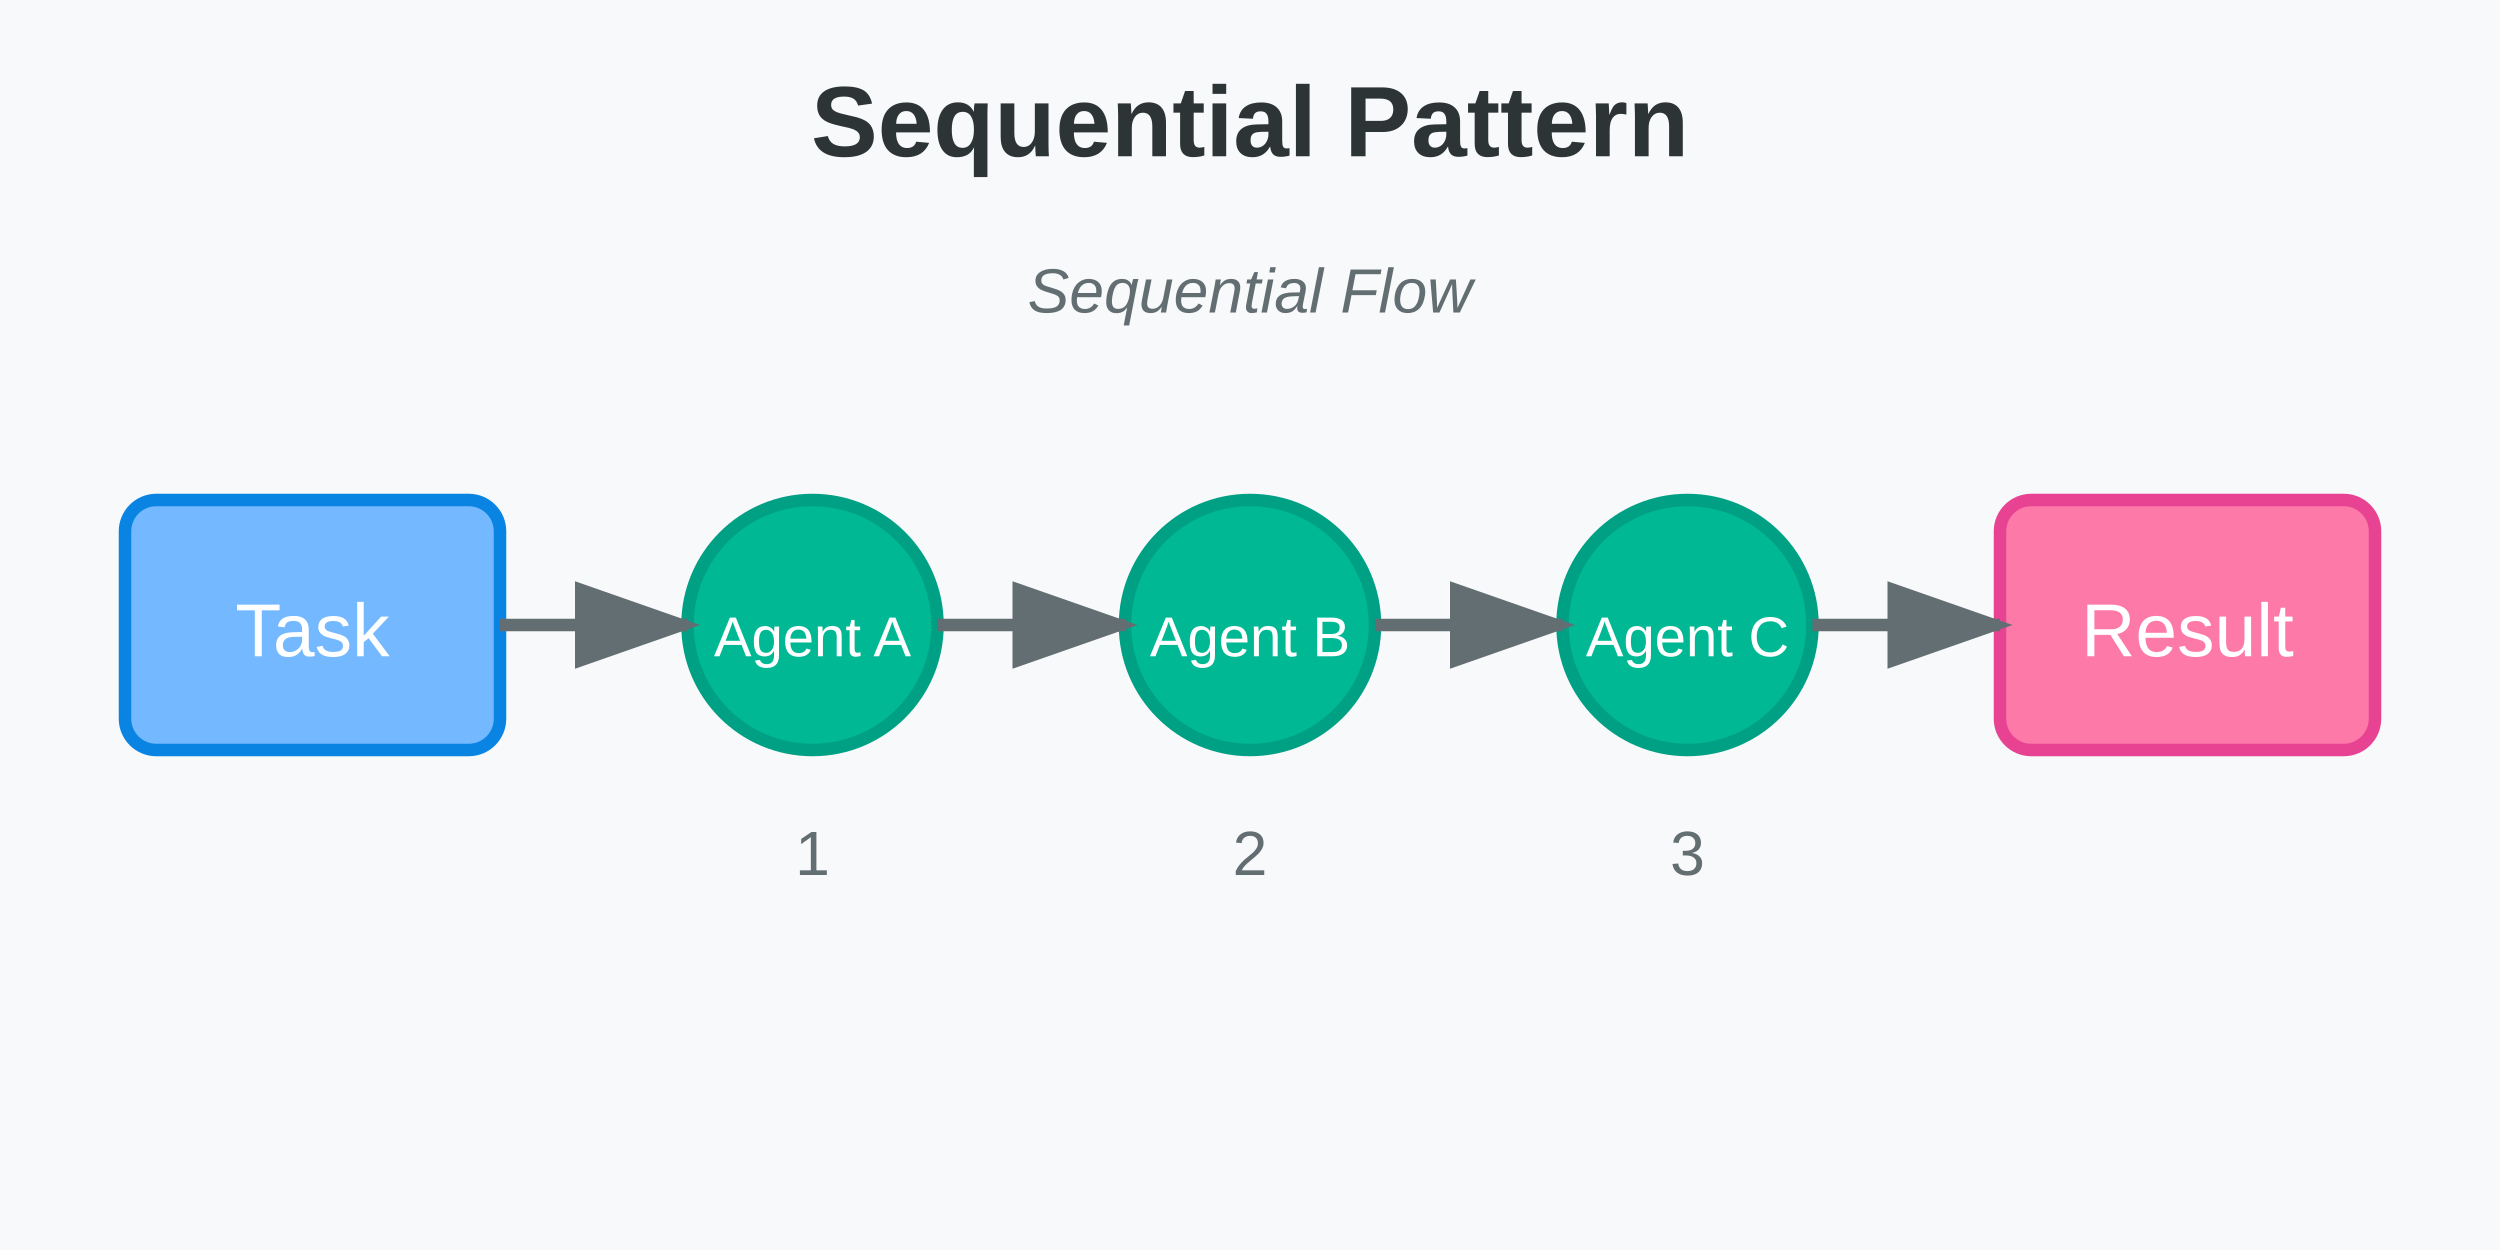
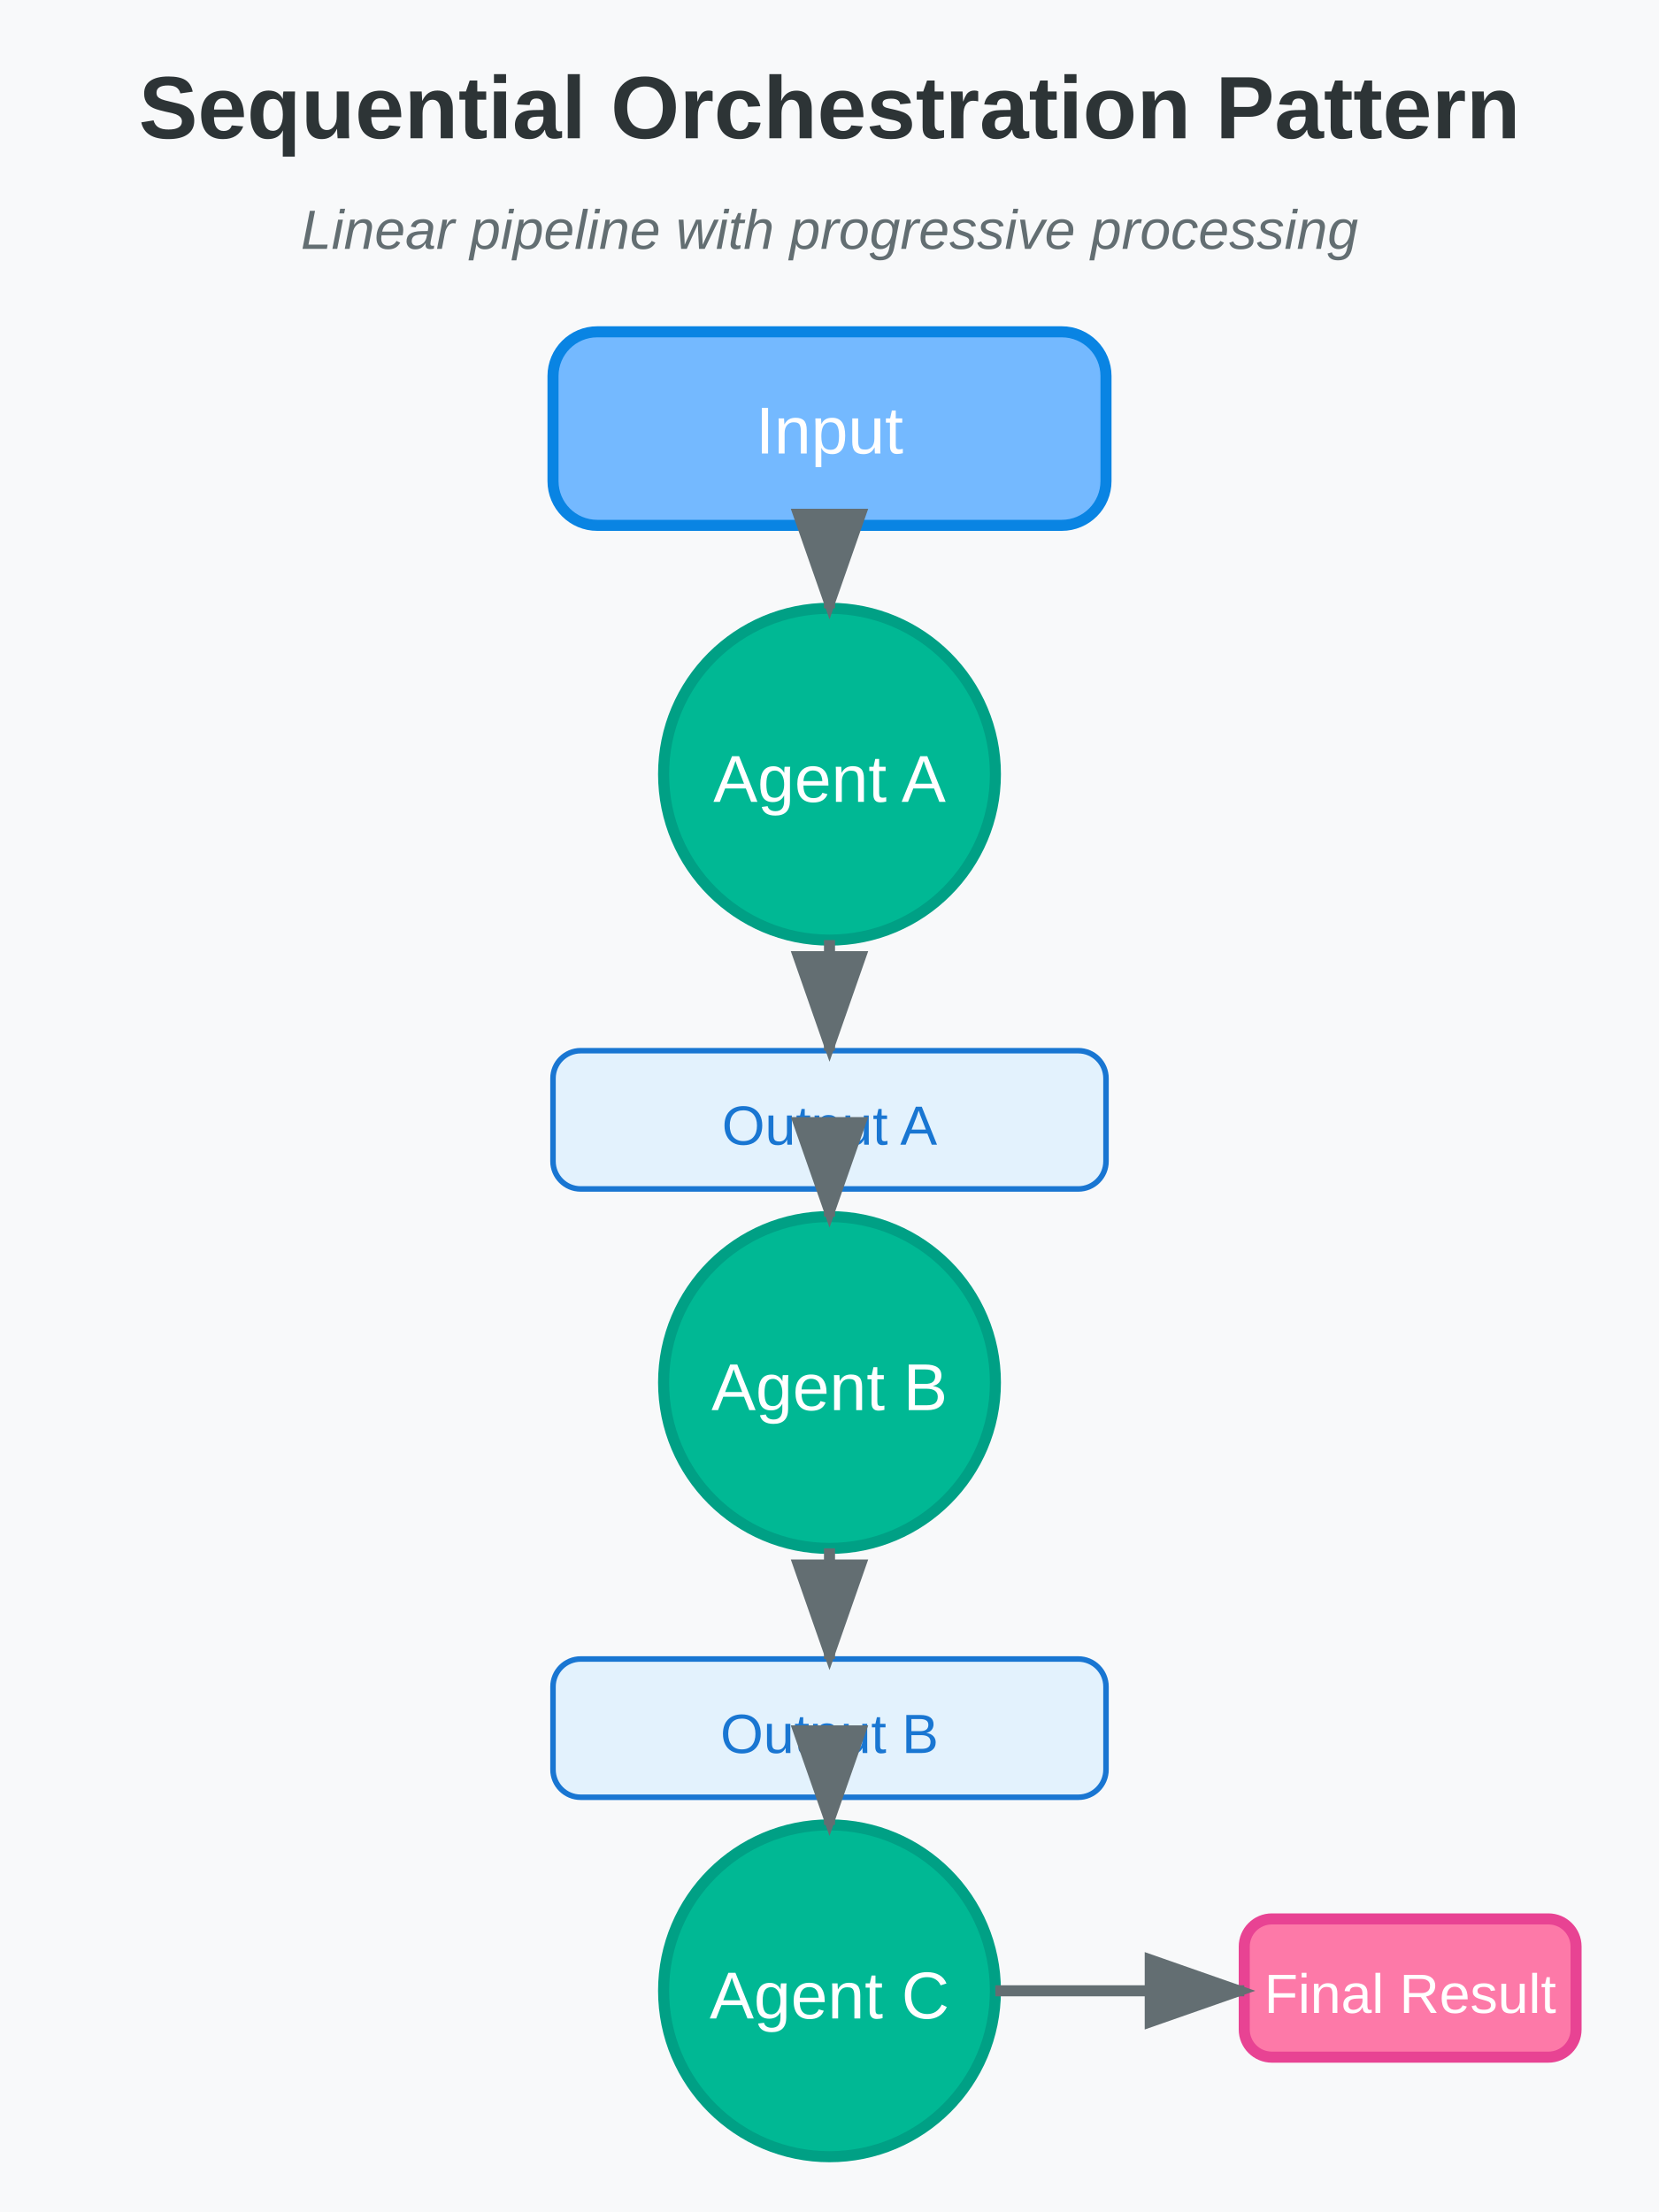
- <svg xmlns="http://www.w3.org/2000/svg" width="400" height="200">
-   <rect width="400" height="200" fill="#f8f9fa" />
-   <text x="200" y="25" text-anchor="middle" font-family="Arial, sans-serif" font-size="16" font-weight="bold" fill="#2d3436">Sequential Pattern</text>
-   <rect x="20" y="80" width="60" height="40" rx="5" fill="#74b9ff" stroke="#0984e3" stroke-width="2" />
-   <text x="50" y="105" text-anchor="middle" font-family="Arial, sans-serif" font-size="12" fill="white">Task</text>
-   <circle cx="130" cy="100" r="20" fill="#00b894" stroke="#00a085" stroke-width="2" />
-   <text x="130" y="105" text-anchor="middle" font-family="Arial, sans-serif" font-size="9" fill="white">Agent A</text>
-   <circle cx="200" cy="100" r="20" fill="#00b894" stroke="#00a085" stroke-width="2" />
-   <text x="200" y="105" text-anchor="middle" font-family="Arial, sans-serif" font-size="9" fill="white">Agent B</text>
-   <circle cx="270" cy="100" r="20" fill="#00b894" stroke="#00a085" stroke-width="2" />
-   <text x="270" y="105" text-anchor="middle" font-family="Arial, sans-serif" font-size="9" fill="white">Agent C</text>
-   <rect x="320" y="80" width="60" height="40" rx="5" fill="#fd79a8" stroke="#e84393" stroke-width="2" />
-   <text x="350" y="105" text-anchor="middle" font-family="Arial, sans-serif" font-size="12" fill="white">Result</text>
-   <path d="M 80 100 L 110 100" stroke="#636e72" stroke-width="2" fill="none" marker-end="url(#arrowhead)" />
-   <path d="M 150 100 L 180 100" stroke="#636e72" stroke-width="2" fill="none" marker-end="url(#arrowhead)" />
-   <path d="M 220 100 L 250 100" stroke="#636e72" stroke-width="2" fill="none" marker-end="url(#arrowhead)" />
-   <path d="M 290 100 L 320 100" stroke="#636e72" stroke-width="2" fill="none" marker-end="url(#arrowhead)" />
+ <svg xmlns="http://www.w3.org/2000/svg" width="300" height="400">
  <defs>
    <marker id="arrowhead" markerWidth="10" markerHeight="7" refX="9" refY="3.5" orient="auto">
      <polygon points="0 0, 10 3.5, 0 7" fill="#636e72" />
    </marker>
  </defs>
-   <text x="200" y="50" text-anchor="middle" font-family="Arial, sans-serif" font-size="10" fill="#636e72" font-style="italic">Sequential Flow</text>
-   <text x="130" y="140" text-anchor="middle" font-family="Arial, sans-serif" font-size="10" fill="#636e72">1</text>
-   <text x="200" y="140" text-anchor="middle" font-family="Arial, sans-serif" font-size="10" fill="#636e72">2</text>
-   <text x="270" y="140" text-anchor="middle" font-family="Arial, sans-serif" font-size="10" fill="#636e72">3</text>
+   <rect width="300" height="400" fill="#f8f9fa" />
+   <text x="150" y="25" text-anchor="middle" font-family="Arial, sans-serif" font-size="16" font-weight="bold" fill="#2d3436">Sequential Orchestration Pattern</text>
+   <text x="150" y="45" text-anchor="middle" font-family="Arial, sans-serif" font-size="10" fill="#636e72" font-style="italic">Linear pipeline with progressive processing</text>
+   <rect x="100" y="60" width="100" height="35" rx="8" fill="#74b9ff" stroke="#0984e3" stroke-width="2" />
+   <text x="150" y="82" text-anchor="middle" font-family="Arial, sans-serif" font-size="12" fill="white">Input</text>
+   <circle cx="150" cy="140" r="30" fill="#00b894" stroke="#00a085" stroke-width="2" />
+   <text x="150" y="145" text-anchor="middle" font-family="Arial, sans-serif" font-size="12" fill="white">Agent A</text>
+   <rect x="100" y="190" width="100" height="25" rx="5" fill="#e3f2fd" stroke="#1976d2" stroke-width="1" />
+   <text x="150" y="207" text-anchor="middle" font-family="Arial, sans-serif" font-size="10" fill="#1976d2">Output A</text>
+   <circle cx="150" cy="250" r="30" fill="#00b894" stroke="#00a085" stroke-width="2" />
+   <text x="150" y="255" text-anchor="middle" font-family="Arial, sans-serif" font-size="12" fill="white">Agent B</text>
+   <rect x="100" y="300" width="100" height="25" rx="5" fill="#e3f2fd" stroke="#1976d2" stroke-width="1" />
+   <text x="150" y="317" text-anchor="middle" font-family="Arial, sans-serif" font-size="10" fill="#1976d2">Output B</text>
+   <circle cx="150" cy="360" r="30" fill="#00b894" stroke="#00a085" stroke-width="2" />
+   <text x="150" y="365" text-anchor="middle" font-family="Arial, sans-serif" font-size="12" fill="white">Agent C</text>
+   <rect x="225" y="347" width="60" height="25" rx="5" fill="#fd79a8" stroke="#e84393" stroke-width="2" />
+   <text x="255" y="364" text-anchor="middle" font-family="Arial, sans-serif" font-size="10" fill="white">Final Result</text>
+   <path d="M 150 95 L 150 110" stroke="#636e72" stroke-width="2" fill="none" marker-end="url(#arrowhead)" />
+   <path d="M 150 170 L 150 190" stroke="#636e72" stroke-width="2" fill="none" marker-end="url(#arrowhead)" />
+   <path d="M 150 215 L 150 220" stroke="#636e72" stroke-width="2" fill="none" marker-end="url(#arrowhead)" />
+   <path d="M 150 280 L 150 300" stroke="#636e72" stroke-width="2" fill="none" marker-end="url(#arrowhead)" />
+   <path d="M 150 325 L 150 330" stroke="#636e72" stroke-width="2" fill="none" marker-end="url(#arrowhead)" />
+   <path d="M 180 360 L 225 360" stroke="#636e72" stroke-width="2" fill="none" marker-end="url(#arrowhead)" />
</svg>
